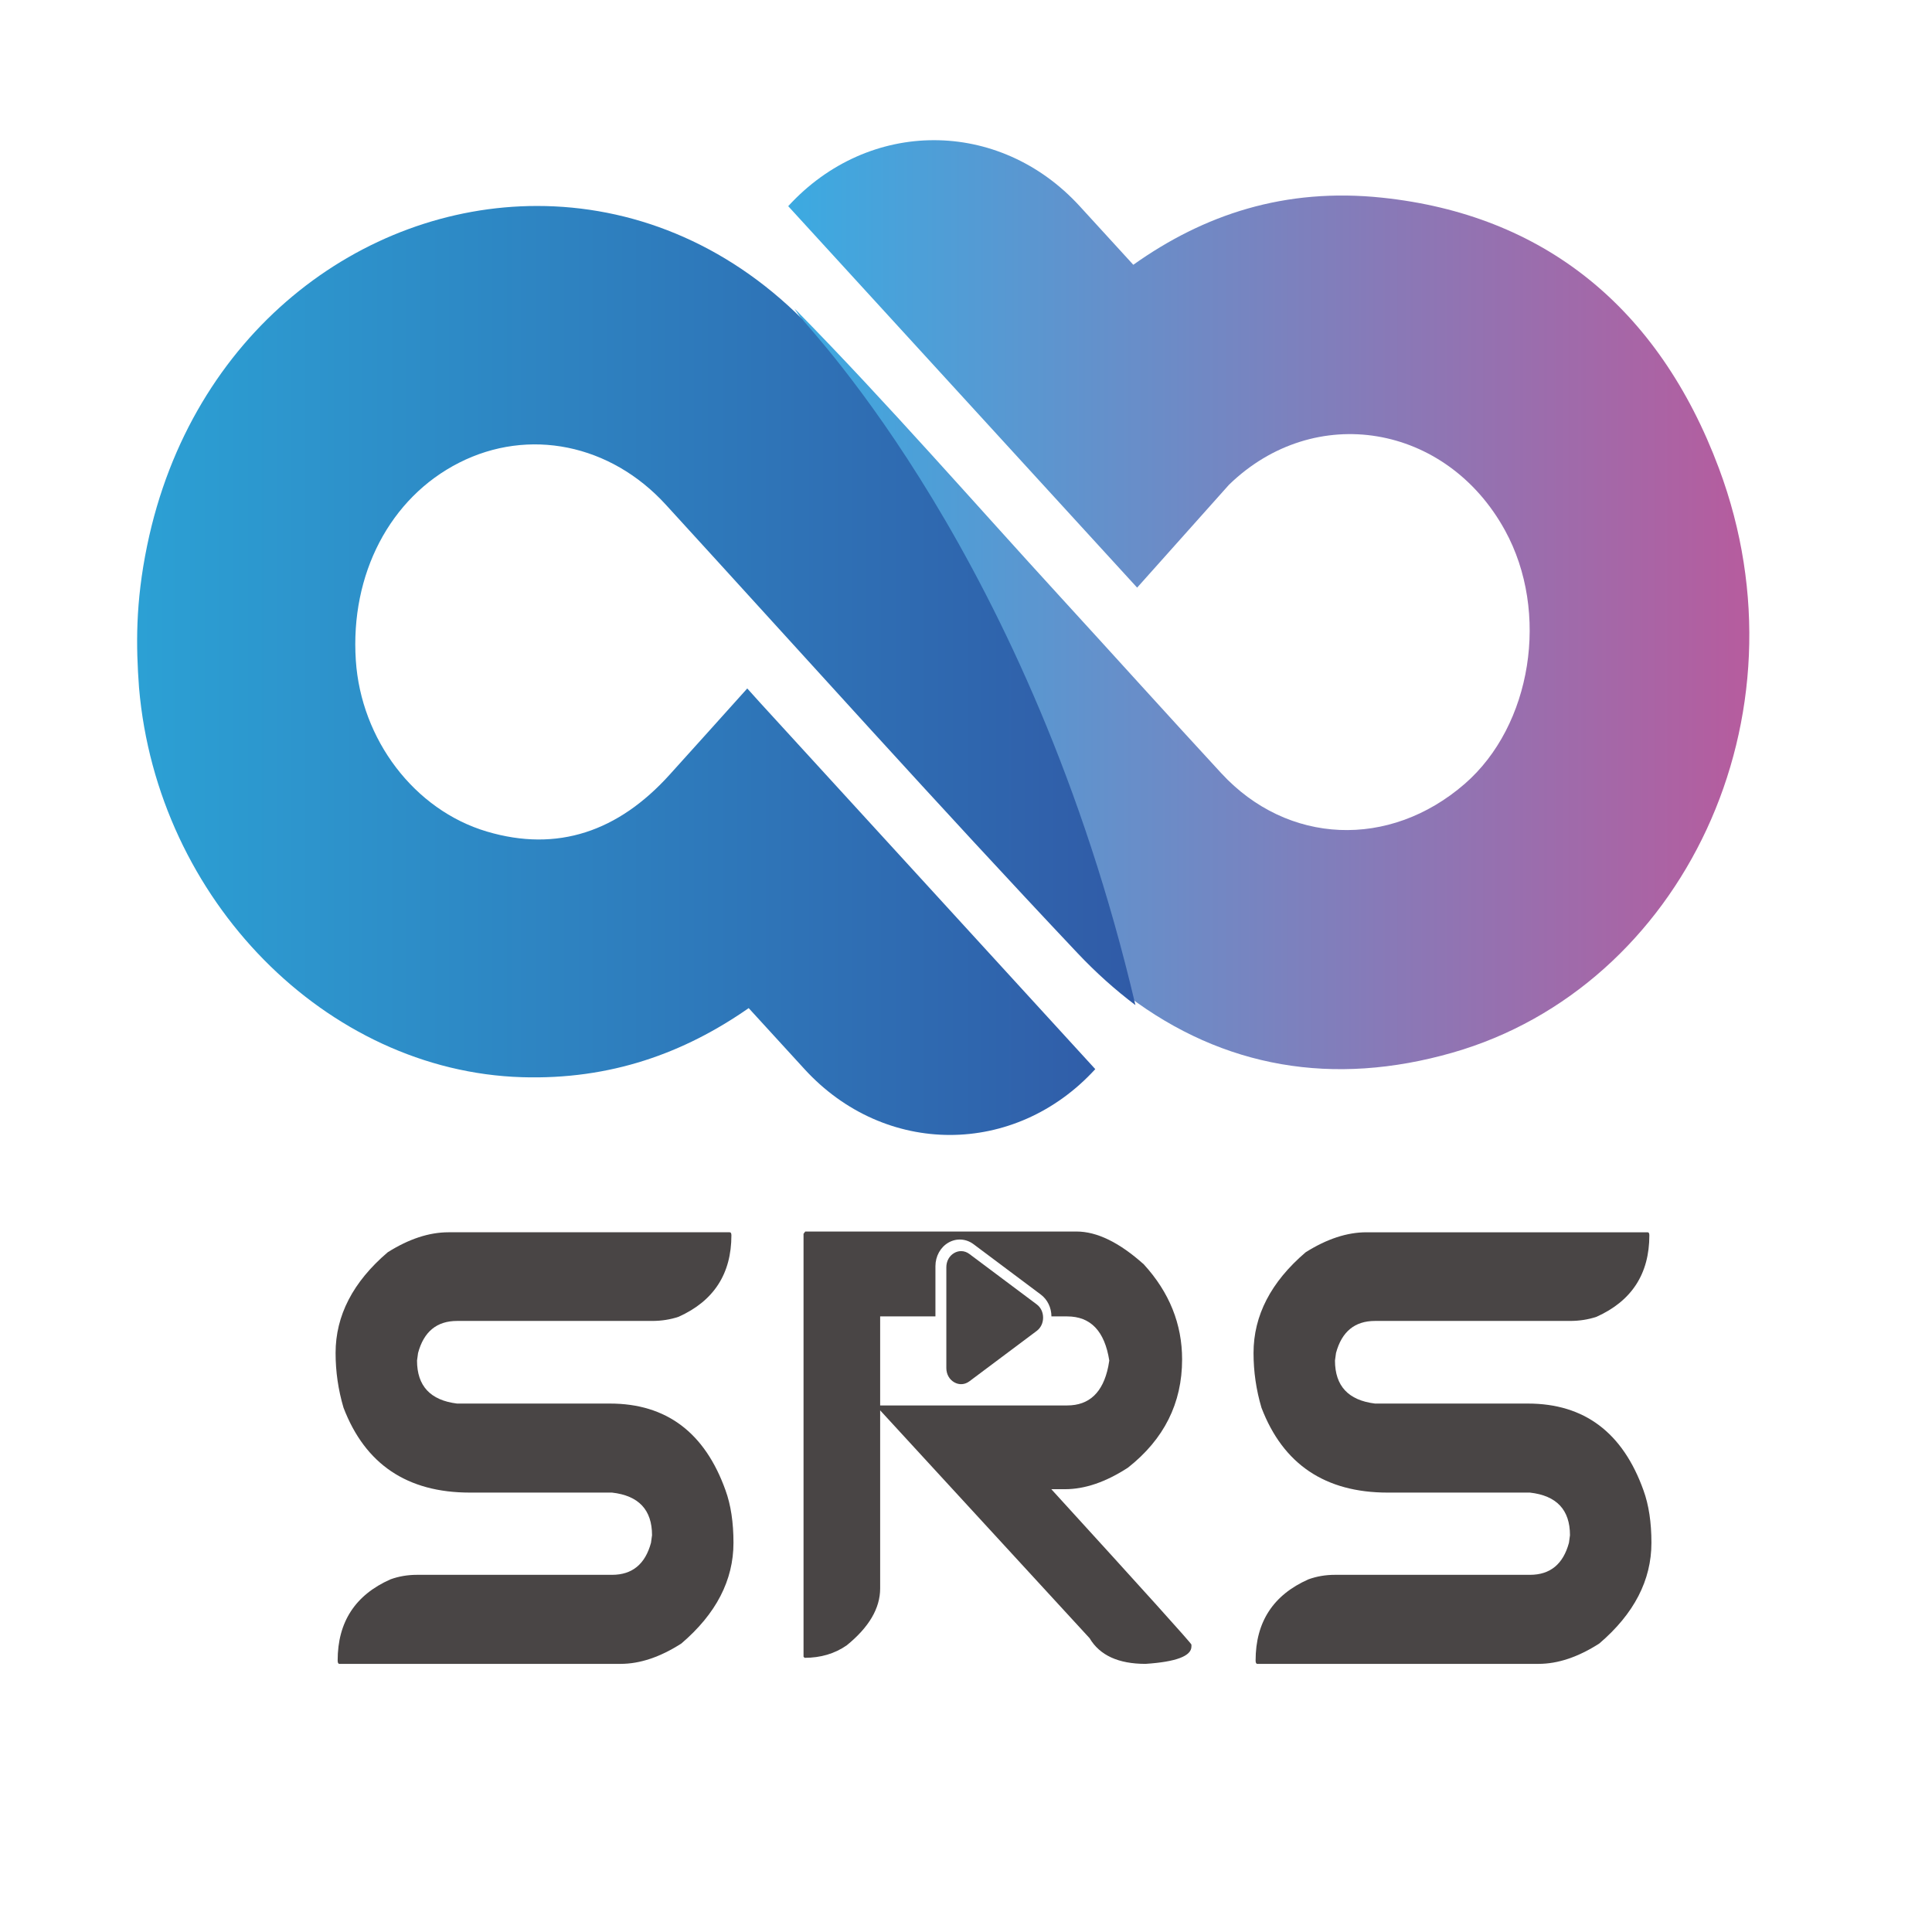
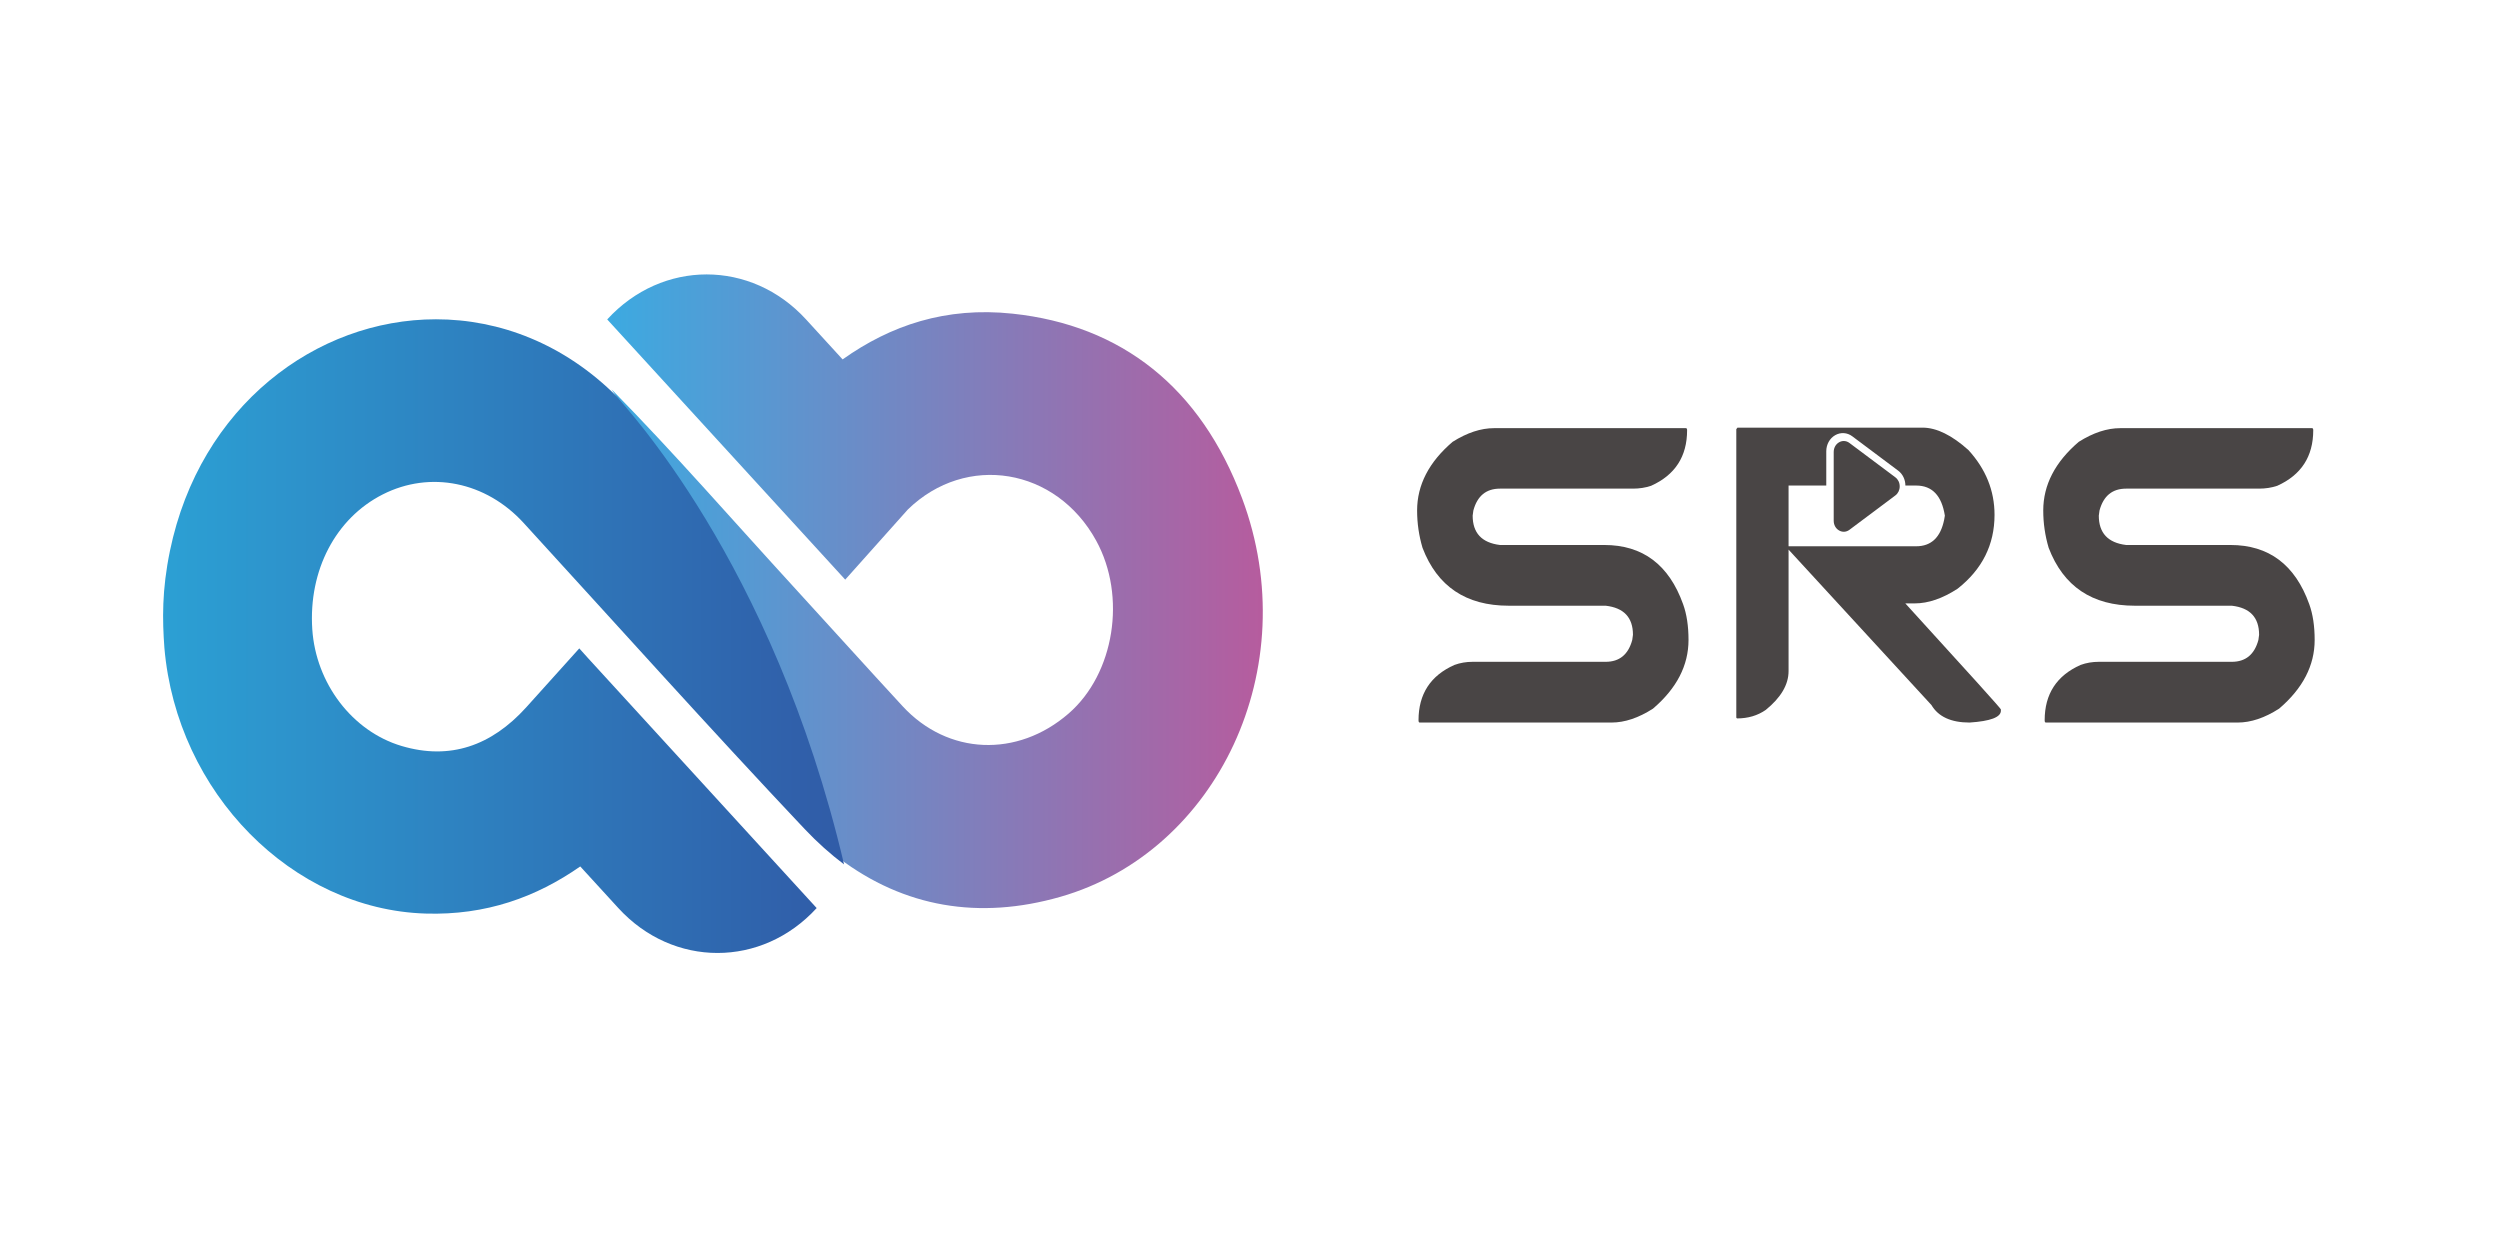
- <svg xmlns="http://www.w3.org/2000/svg" viewBox="0 0 16 16" height="16px" width="16px" id="svg2" version="1.1">
+ <svg xmlns="http://www.w3.org/2000/svg" viewBox="0 0 64 32" height="32px" width="64px" id="svg2" version="1.1">
  <defs id="defs6">
    <linearGradient id="linearGradient28" spreadMethod="pad" gradientTransform="matrix(148.9153,0,0,-148.9153,151.8108,224.179)" gradientUnits="userSpaceOnUse" y2="0" x2="1" y1="0" x1="0">
      <stop id="stop24" offset="0" style="stop-opacity:1;stop-color:#3caae1" />
      <stop id="stop26" offset="1" style="stop-opacity:1;stop-color:#b65c9e" />
    </linearGradient>
    <linearGradient id="linearGradient48" spreadMethod="pad" gradientTransform="matrix(155.0591,0,0,-155.0591,49.43191,216.2414)" gradientUnits="userSpaceOnUse" y2="0" x2="1" y1="0" x1="0">
      <stop id="stop44" offset="0" style="stop-opacity:1;stop-color:#2ca0d4" />
      <stop id="stop46" offset="1" style="stop-opacity:1;stop-color:#305ba7" />
    </linearGradient>
    <clipPath id="clipPath58" clipPathUnits="userSpaceOnUse">
      <path id="path56" d="M 0,350.158 H 350.158 V 0 H 0 Z" />
    </clipPath>
  </defs>
-   <g transform="matrix(0.081642, 0, 0, -0.089252, -5.464584, 23.10195)" id="g10" style="">
+   <g transform="matrix(0.172146, 0, 0, -0.188192, -9.741413, 53.28876)" id="g10" style="">
    <g id="g12" style="" transform="matrix(0.654687, 0, 0, 0.654687, 47.49966, 55.96529)">
      <g id="g14">
        <g id="g20">
          <g id="g22">
            <path id="path30" style="fill:url(#linearGradient28);stroke:none" d="m 151.811,280.659 54.062,-54.064 14.238,14.586 c 13.253,11.772 33.681,8.665 42.764,-6.48 v 0 c 6.949,-11.585 4.152,-27.659 -6.248,-35.919 v 0 c -11.647,-9.249 -27.453,-8.66 -37.707,1.501 v 0 c -8.318,8.241 -16.529,16.588 -24.814,24.861 v 0 c -13.578,13.558 -26.814,27.483 -40.842,40.56 v 0 c -0.155,0.144 -0.318,0.269 -0.474,0.412 v 0 c 1.246,-1.658 40.823,-54.57 51.701,-97.422 v 0 c 14.746,-10.175 31.762,-12.852 50.25,-8.006 v 0 c 35.557,9.319 55.709,47.52 41.276,82.815 v 0 c -9.385,22.952 -27.32,35.949 -52.141,38.356 v 0 c -15.155,1.471 -27.697,-2.422 -38.597,-9.506 v 0 l -8.305,8.306 c -6.236,6.235 -14.409,9.353 -22.581,9.353 v 0 c -8.173,0 -16.346,-3.118 -22.582,-9.353" />
          </g>
        </g>
      </g>
    </g>
    <g id="g32" style="" transform="matrix(0.653075, 0, 0, 0.653075, 48.56073, 55.4067)">
      <g id="g34">
        <g id="g40">
          <g id="g42">
            <path id="path50" style="fill:url(#linearGradient48);stroke:none" d="m 50.99,234 c -1.85,-8.185 -1.733,-14.379 -1.264,-20.194 v 0 c 2.822,-30.213 29.126,-54.494 59.465,-55.353 v 0 c 13.788,-0.391 25.237,3.439 35.23,9.815 v 0 l 8.671,-8.669 c 12.471,-12.471 32.691,-12.471 45.163,0 v 0 l -52.152,52.151 c -0.639,0.65 -1.262,1.284 -1.904,1.935 v 0 c -4.061,-4.127 -8.071,-8.229 -12.109,-12.304 v 0 c -7.927,-8.003 -17.355,-11.004 -28.326,-8.029 v 0 C 92.462,196.418 84.207,206.453 83.4,217.68 v 0 c -0.881,12.257 5.312,23.099 16.04,28.075 v 0 c 10.826,5.024 23.504,2.646 32.091,-5.942 v 0 c 21.291,-21.289 42.367,-42.8 63.987,-63.751 v 0 c 2.884,-2.793 5.882,-5.235 8.973,-7.368 v 0 c -16.324,63.52 -50.455,95.764 -51.701,97.422 v 0 c -12.077,11.041 -26.76,16.121 -41.224,16.121 v 0 C 84.3,282.238 57.808,264.189 50.99,234" />
          </g>
        </g>
      </g>
    </g>
-     <g id="g52" style="" transform="matrix(0.797304, 0, 0, 0.797304, 28.1212, 56.49717)">
+     <g id="g52" style="" transform="matrix(0.797304, 0, 0, 0.797304, 194.4742, 136.9183)">
      <g clip-path="url(#clipPath58)" id="g54">
        <g transform="translate(126.2779,90.4397)" id="g60">
          <path id="path62" style="fill:#494545;fill-opacity:1;fill-rule:nonzero;stroke:none" d="m 0,0 h -19.449 c -3.396,0.381 -5.093,2.049 -5.093,5.005 l 0.132,0.879 c 0.731,2.487 2.385,3.731 4.961,3.731 H 5.357 c 1.2,0 2.327,0.16 3.381,0.484 4.479,1.843 6.717,5.005 6.717,9.483 0,0.233 -0.073,0.351 -0.219,0.351 h -35.783 c -2.458,0 -5.034,-0.776 -7.727,-2.328 -4.419,-3.453 -6.629,-7.361 -6.629,-11.721 0,-2.167 0.337,-4.289 1.009,-6.366 2.752,-6.586 8.109,-9.879 16.069,-9.879 h 18.09 c 3.395,-0.352 5.092,-2.005 5.092,-4.961 L 5.226,-16.2 c -0.732,-2.488 -2.387,-3.732 -4.961,-3.732 h -24.807 c -1.199,0 -2.326,-0.175 -3.381,-0.527 -4.477,-1.815 -6.717,-4.962 -6.717,-9.439 0,-0.264 0.074,-0.396 0.22,-0.396 H 1.362 c 2.458,0 5.034,0.79 7.728,2.371 4.419,3.453 6.629,7.361 6.629,11.723 0,2.371 -0.337,4.404 -1.011,6.102 C 12.075,-3.365 7.172,0 0,0" />
        </g>
        <g transform="translate(257.773,80.342)" id="g64">
          <path id="path66" style="fill:#494545;fill-opacity:1;fill-rule:nonzero;stroke:none" d="m 0,0 c -2.633,6.732 -7.536,10.098 -14.708,10.098 h -19.449 c -3.396,0.381 -5.093,2.048 -5.093,5.005 l 0.131,0.878 c 0.732,2.488 2.386,3.732 4.962,3.732 h 24.805 c 1.201,0 2.328,0.16 3.381,0.483 4.48,1.844 6.717,5.005 6.717,9.484 0,0.233 -0.072,0.35 -0.218,0.35 h -35.783 c -2.458,0 -5.035,-0.775 -7.727,-2.327 -4.419,-3.453 -6.63,-7.361 -6.63,-11.722 0,-2.167 0.337,-4.289 1.01,-6.366 2.751,-6.586 8.108,-9.879 16.069,-9.879 h 18.089 c 3.395,-0.351 5.092,-2.005 5.092,-4.961 l -0.13,-0.878 c -0.733,-2.488 -2.387,-3.731 -4.962,-3.731 H -39.25 c -1.2,0 -2.327,-0.176 -3.381,-0.527 -4.477,-1.816 -6.717,-4.962 -6.717,-9.44 0,-0.263 0.073,-0.395 0.22,-0.395 h 35.781 c 2.459,0 5.035,0.79 7.728,2.371 4.419,3.453 6.63,7.361 6.63,11.722 C 1.011,-3.731 0.674,-1.698 0,0" />
        </g>
        <g transform="translate(160.6578,100.5822)" id="g68">
          <path id="path70" style="fill:#494545;fill-opacity:1;fill-rule:nonzero;stroke:none" d="m 0,0 h 7.033 v 5.847 c 0,1.153 0.634,2.204 1.654,2.741 1.021,0.537 2.245,0.467 3.195,-0.185 L 20.445,2.54 C 21.284,1.965 21.787,1.017 21.791,0 h 2.004 c 2.986,0 4.77,-1.713 5.356,-5.138 L 29.02,-5.839 c -0.674,-3.015 -2.416,-4.523 -5.225,-4.523 H 0 Z m 23.531,-20.108 c 2.518,0 5.182,0.834 7.991,2.503 4.594,3.306 6.894,7.507 6.894,12.6 0,4.126 -1.626,7.815 -4.874,11.064 -3.103,2.545 -5.956,3.82 -8.562,3.82 H -9.528 l -0.22,-0.265 v -49.217 l 0.133,-0.13 c 2.048,0 3.832,0.482 5.356,1.448 2.838,2.107 4.259,4.317 4.259,6.63 v 20.722 l 26.648,-26.518 c 1.288,-1.99 3.66,-2.986 7.114,-2.986 3.891,0.235 5.84,0.908 5.84,2.02 v 0.22 c 0,0.146 -5.944,6.176 -17.826,18.089 z" />
        </g>
        <g transform="translate(180.5738,101.9846)" id="g72">
          <path id="path74" style="fill:#494545;fill-opacity:1;fill-rule:nonzero;stroke:none" d="m 0,0 -8.563,5.863 c -0.323,0.222 -0.688,0.333 -1.055,0.333 -0.299,0 -0.598,-0.072 -0.878,-0.22 -0.627,-0.33 -1,-0.95 -1,-1.659 V -7.41 c 0,-0.708 0.373,-1.327 1,-1.657 0.627,-0.332 1.349,-0.289 1.933,0.111 L 0,-3.092 c 0.518,0.354 0.815,0.918 0.815,1.545 C 0.815,-0.918 0.518,-0.354 0,0" />
        </g>
      </g>
    </g>
  </g>
</svg>
